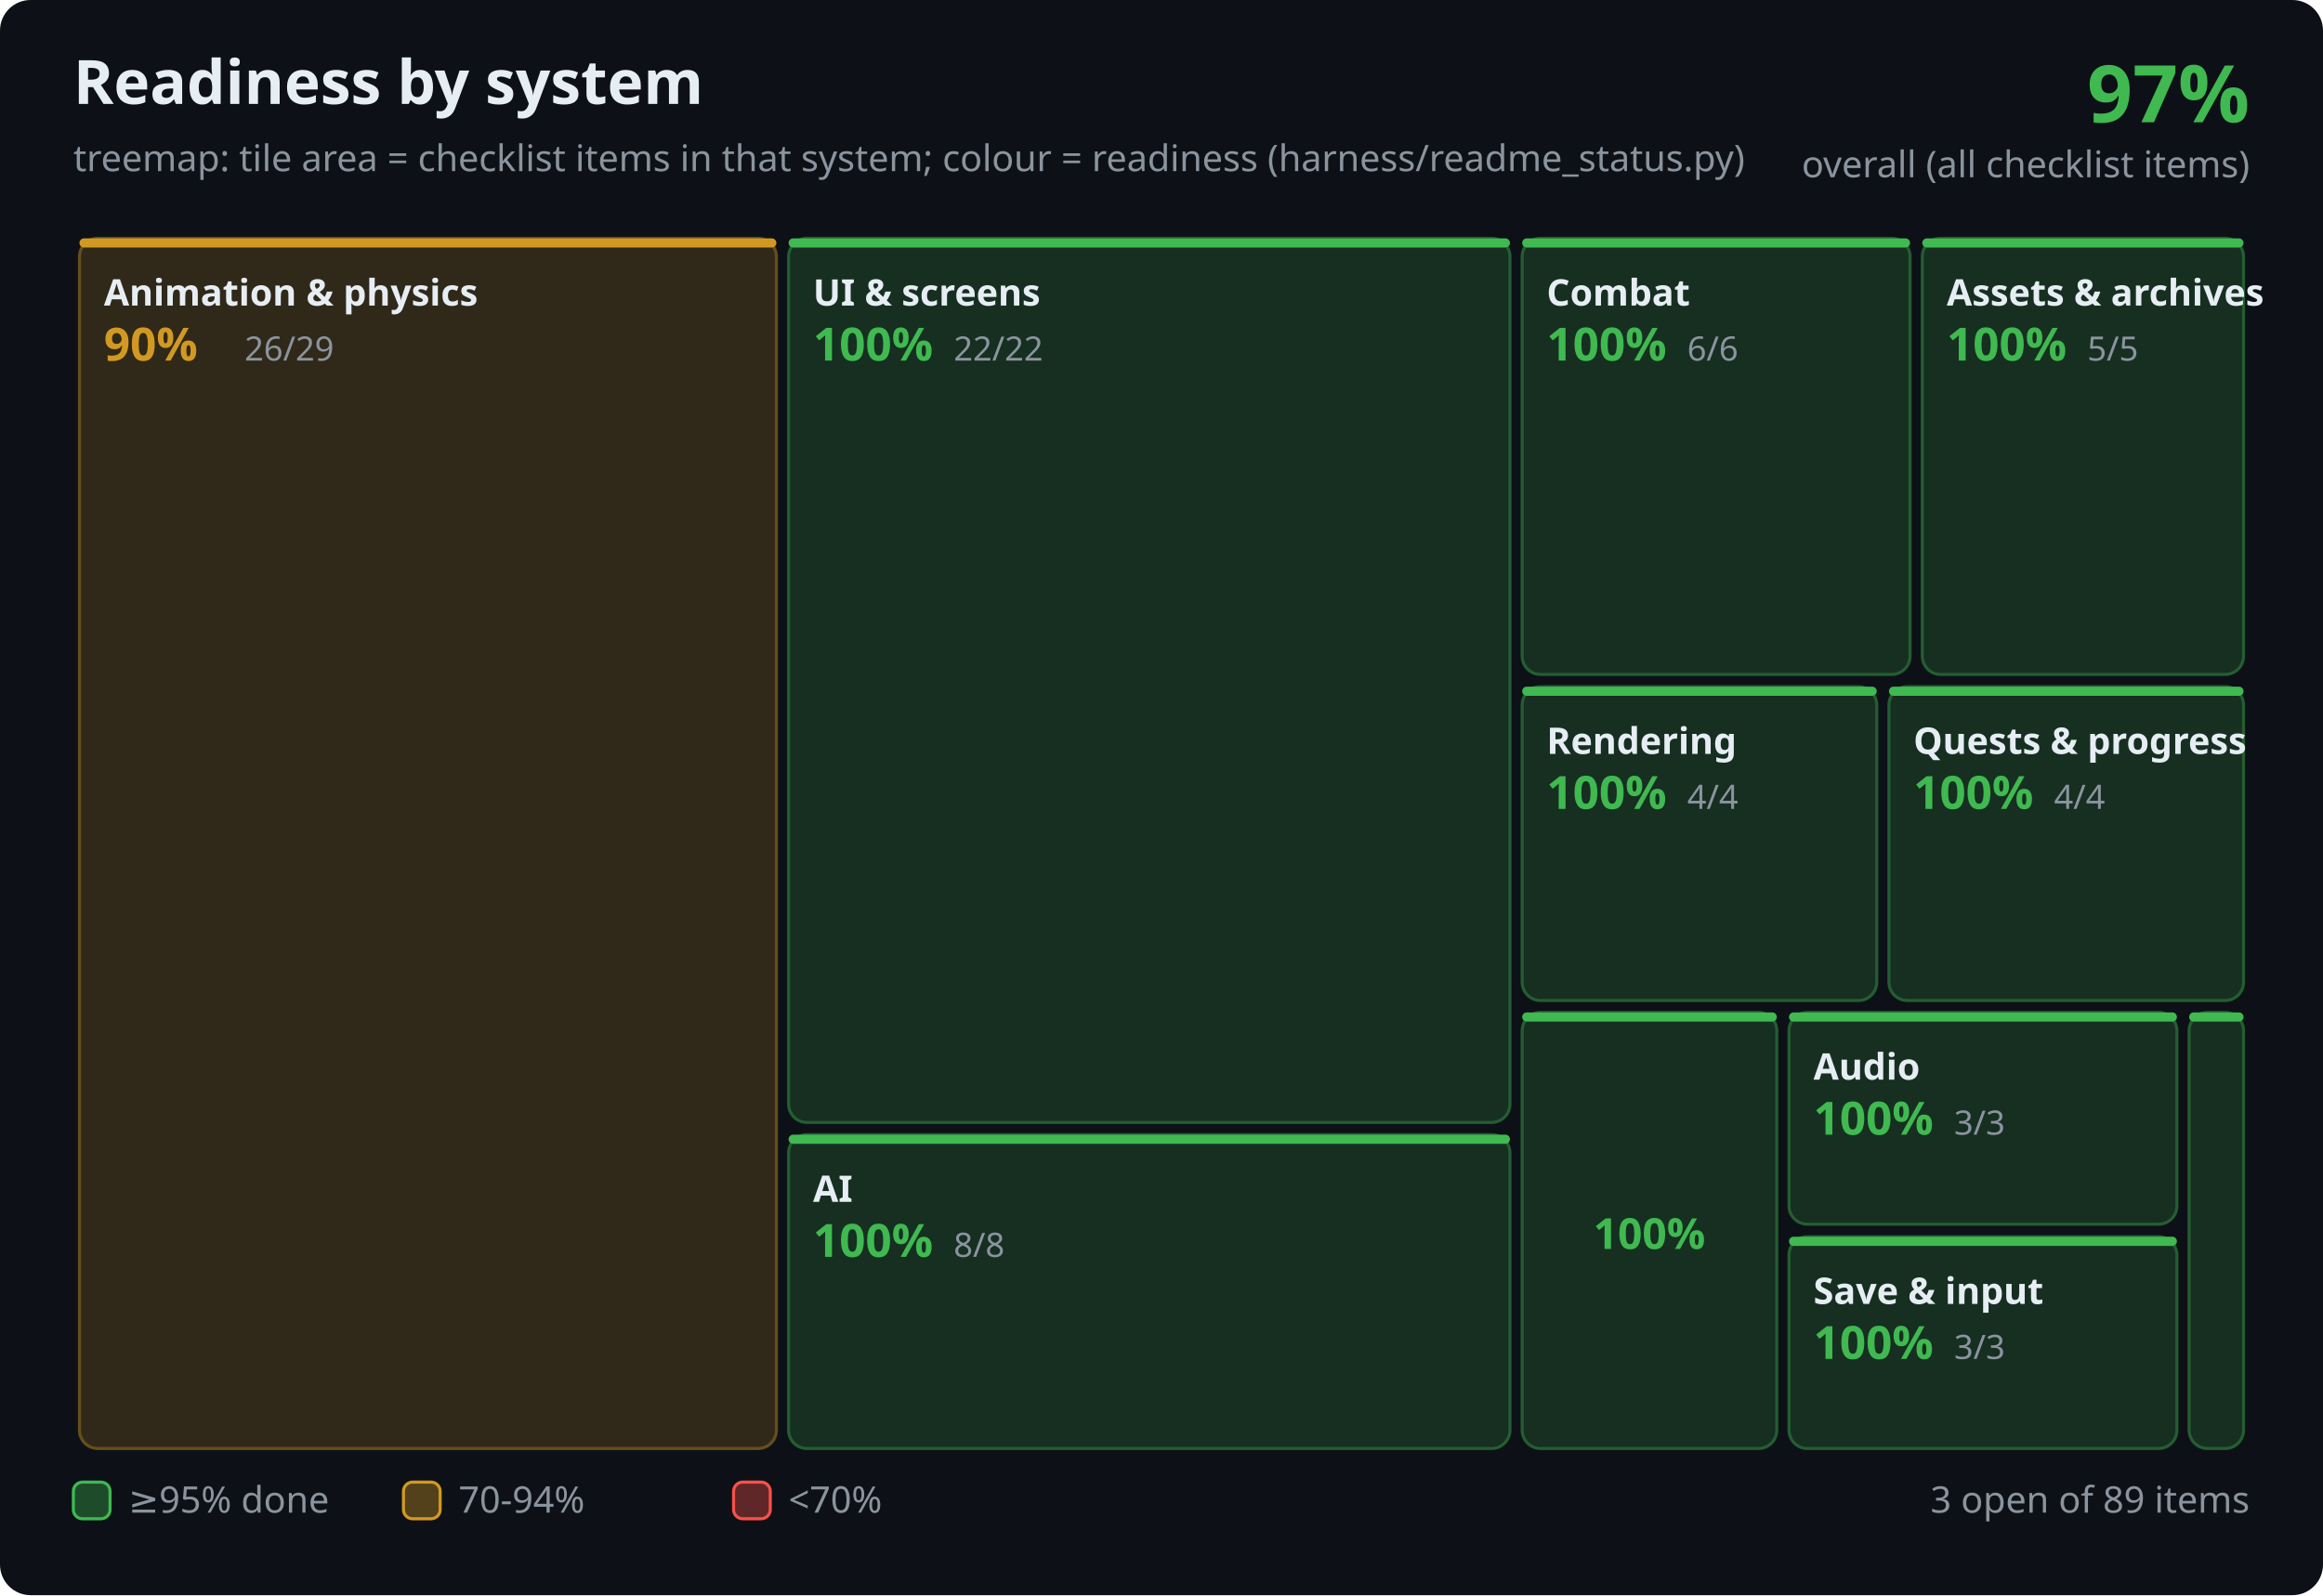
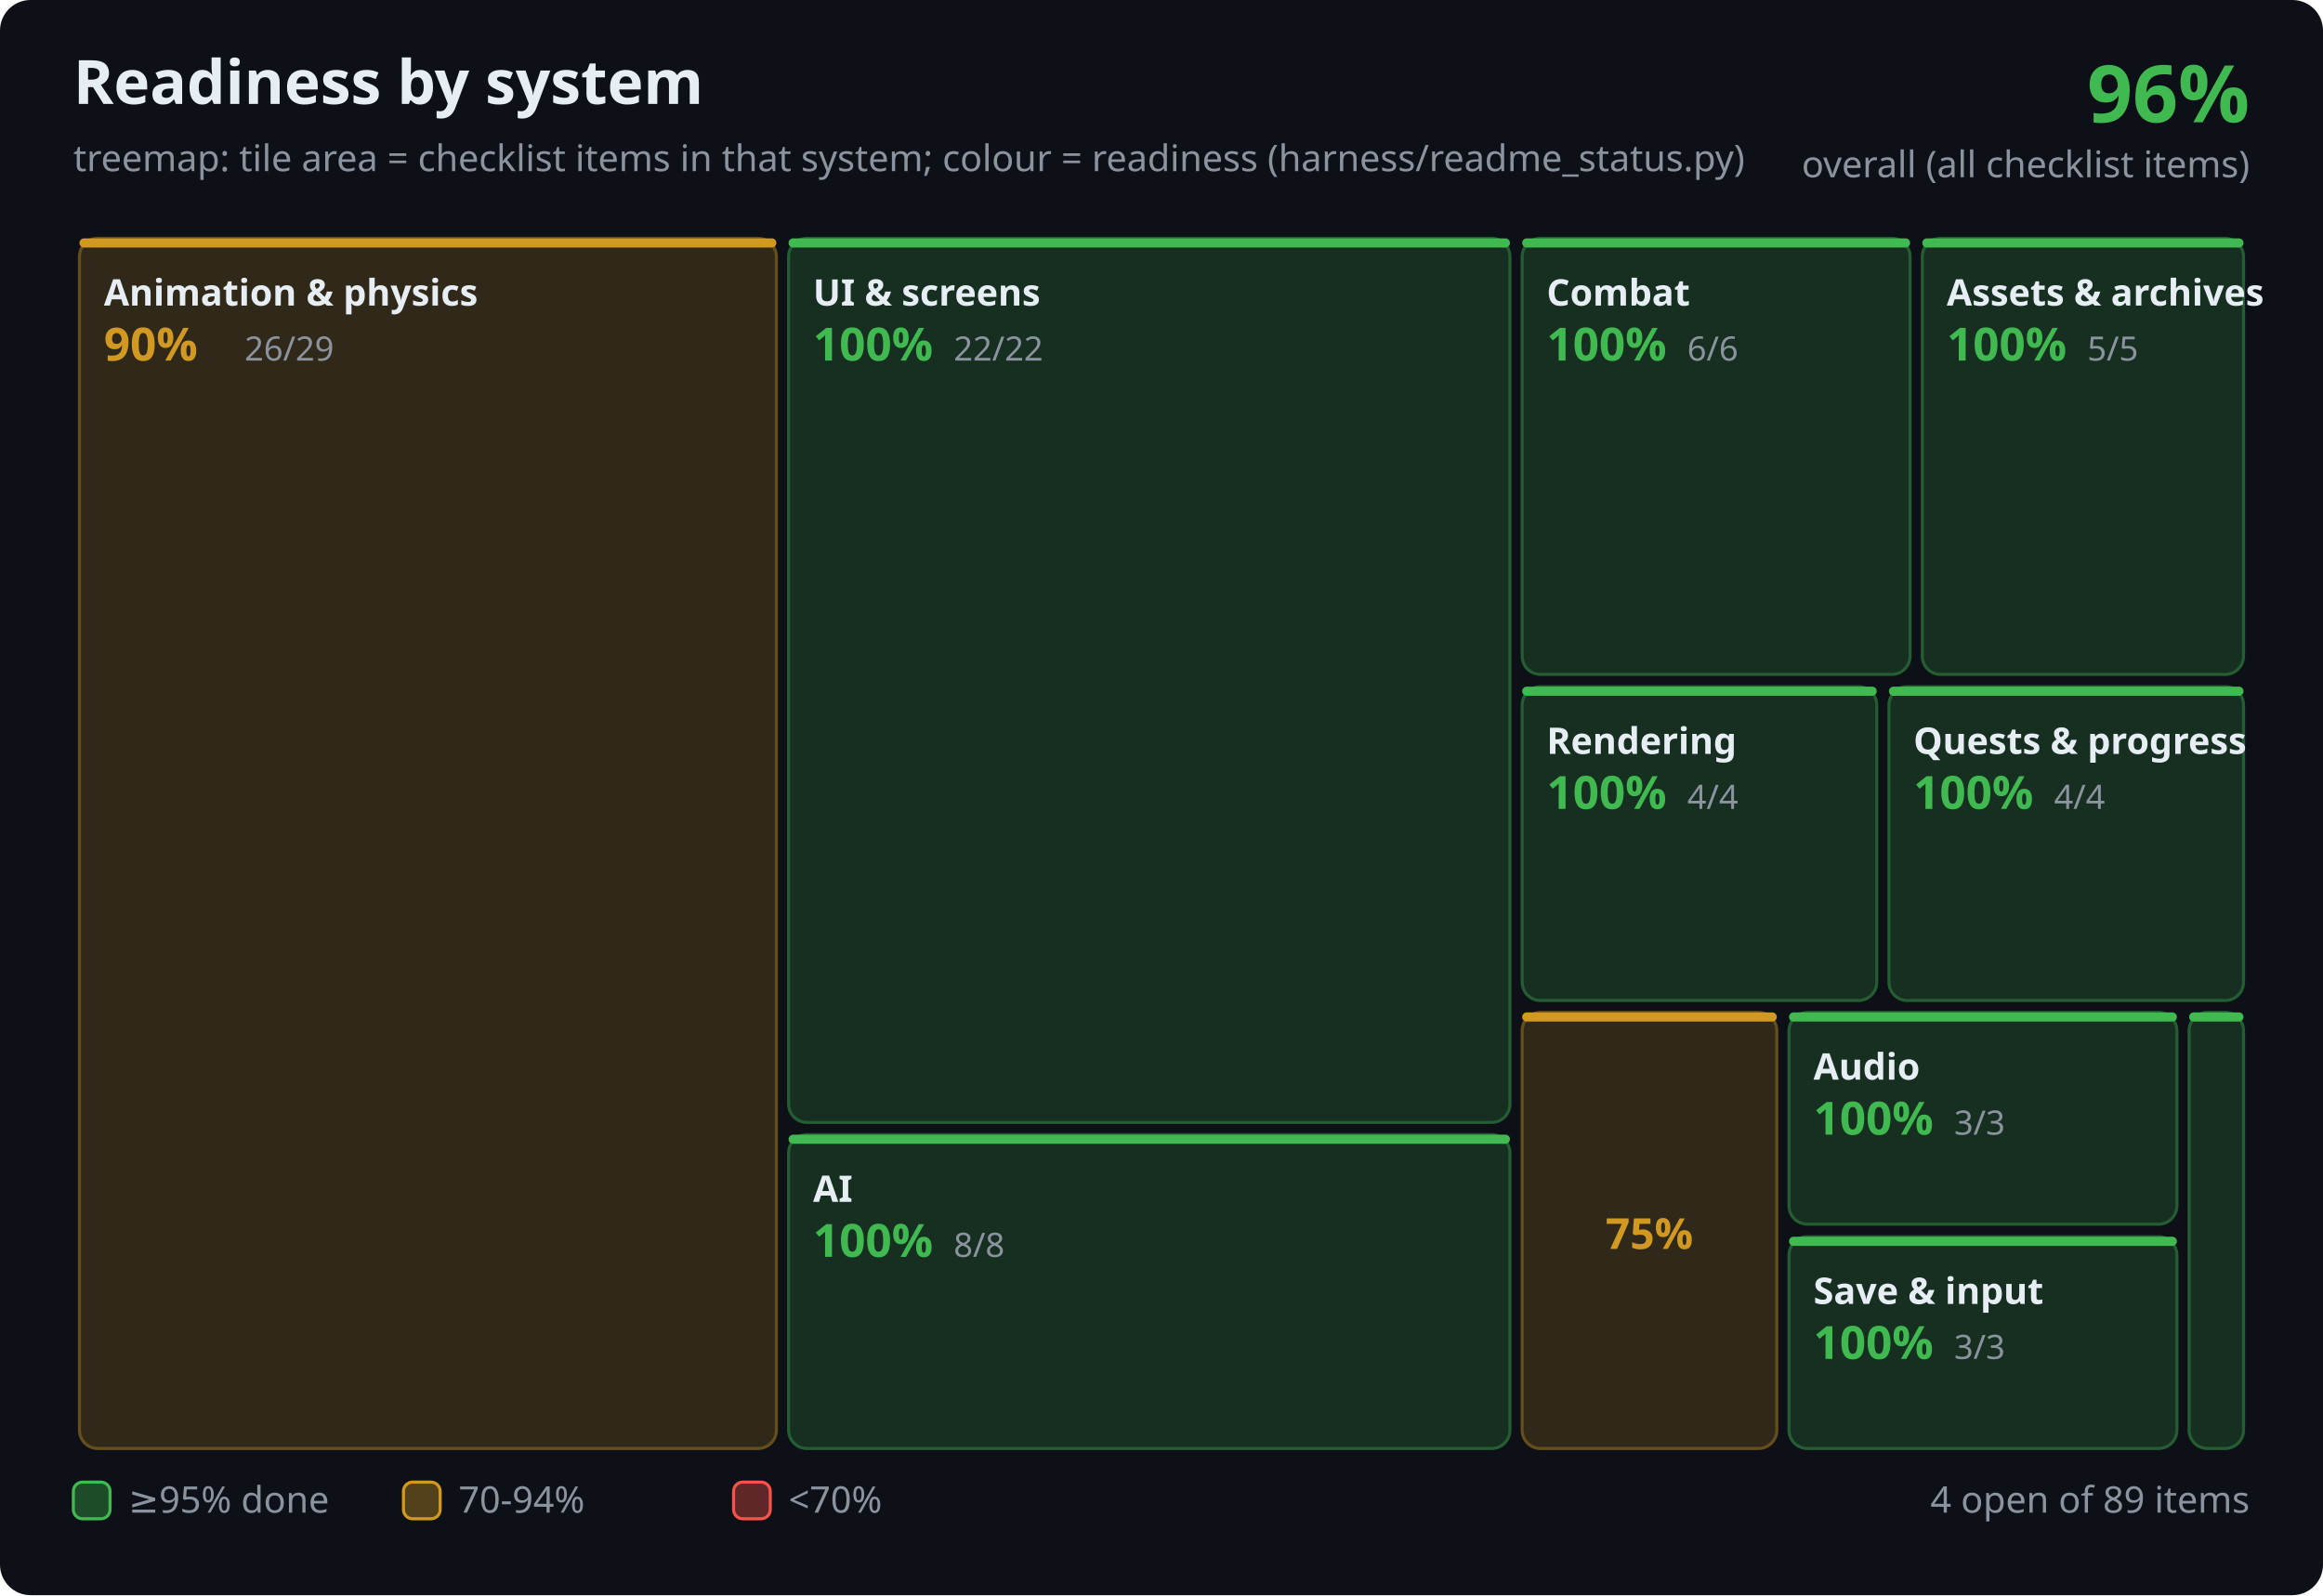
<svg xmlns="http://www.w3.org/2000/svg" width="760" height="522" viewBox="0 0 760 522" font-family="Segoe UI,Ubuntu,sans-serif">
  <rect width="760" height="522" rx="10" fill="#0d1117" />
  <text x="24" y="34" fill="#e6edf3" font-size="20" font-weight="600">Readiness by system</text>
  <text x="24" y="56" fill="#8b949e" font-size="12">treemap: tile area = checklist items in that system; colour = readiness (harness/readme_status.py)</text>
-   <text x="736" y="40" fill="#3fb950" font-size="26" font-weight="700" text-anchor="end">97%</text>
+   <text x="736" y="40" fill="#3fb950" font-size="26" font-weight="700" text-anchor="end">96%</text>
  <text x="736" y="58" fill="#8b949e" font-size="12" text-anchor="end">overall (all checklist items)</text>
  <g>
    <rect x="628.9" y="78.0" width="105.1" height="142.7" rx="6" fill="#162f21" stroke="#245d31" />
    <rect x="628.9" y="78.0" width="105.1" height="3" rx="1.5" fill="#3fb950" />
    <text x="636.9" y="100.0" fill="#e6edf3" font-size="12" font-weight="600">Assets &amp; archives</text>
    <text x="636.9" y="118.0" fill="#3fb950" font-size="15" font-weight="700">100%</text>
    <text x="682.9" y="118.0" fill="#8b949e" font-size="11">5/5</text>
  </g>
  <g>
    <rect x="498.0" y="224.7" width="116.0" height="102.7" rx="6" fill="#162f21" stroke="#245d31" />
    <rect x="498.0" y="224.7" width="116.0" height="3" rx="1.5" fill="#3fb950" />
    <text x="506.0" y="246.7" fill="#e6edf3" font-size="12" font-weight="600">Rendering</text>
    <text x="506.0" y="264.7" fill="#3fb950" font-size="15" font-weight="700">100%</text>
    <text x="552.0" y="264.7" fill="#8b949e" font-size="11">4/4</text>
  </g>
  <g>
    <rect x="26.0" y="78.0" width="228.0" height="396.0" rx="6" fill="#302919" stroke="#664e1c" />
    <rect x="26.0" y="78.0" width="228.0" height="3" rx="1.5" fill="#d29922" />
    <text x="34.0" y="100.0" fill="#e6edf3" font-size="12" font-weight="600">Animation &amp; physics</text>
    <text x="34.0" y="118.0" fill="#d29922" font-size="15" font-weight="700">90%</text>
    <text x="80.0" y="118.0" fill="#8b949e" font-size="11">26/29</text>
  </g>
  <g>
    <rect x="498.0" y="78.0" width="126.9" height="142.7" rx="6" fill="#162f21" stroke="#245d31" />
    <rect x="498.0" y="78.0" width="126.9" height="3" rx="1.5" fill="#3fb950" />
    <text x="506.0" y="100.0" fill="#e6edf3" font-size="12" font-weight="600">Combat</text>
    <text x="506.0" y="118.0" fill="#3fb950" font-size="15" font-weight="700">100%</text>
    <text x="552.0" y="118.0" fill="#8b949e" font-size="11">6/6</text>
  </g>
  <g>
    <rect x="258.0" y="371.3" width="236.0" height="102.7" rx="6" fill="#162f21" stroke="#245d31" />
    <rect x="258.0" y="371.3" width="236.0" height="3" rx="1.5" fill="#3fb950" />
    <text x="266.0" y="393.3" fill="#e6edf3" font-size="12" font-weight="600">AI</text>
    <text x="266.0" y="411.3" fill="#3fb950" font-size="15" font-weight="700">100%</text>
    <text x="312.0" y="411.3" fill="#8b949e" font-size="11">8/8</text>
  </g>
  <g>
    <rect x="258.0" y="78.0" width="236.0" height="289.3" rx="6" fill="#162f21" stroke="#245d31" />
    <rect x="258.0" y="78.0" width="236.0" height="3" rx="1.5" fill="#3fb950" />
    <text x="266.0" y="100.0" fill="#e6edf3" font-size="12" font-weight="600">UI &amp; screens</text>
    <text x="266.0" y="118.0" fill="#3fb950" font-size="15" font-weight="700">100%</text>
    <text x="312.0" y="118.0" fill="#8b949e" font-size="11">22/22</text>
  </g>
  <g>
    <rect x="618.0" y="224.7" width="116.0" height="102.7" rx="6" fill="#162f21" stroke="#245d31" />
    <rect x="618.0" y="224.7" width="116.0" height="3" rx="1.5" fill="#3fb950" />
    <text x="626.0" y="246.7" fill="#e6edf3" font-size="12" font-weight="600">Quests &amp; progress</text>
    <text x="626.0" y="264.7" fill="#3fb950" font-size="15" font-weight="700">100%</text>
    <text x="672.0" y="264.7" fill="#8b949e" font-size="11">4/4</text>
  </g>
  <g>
    <rect x="585.3" y="331.3" width="126.9" height="69.3" rx="6" fill="#162f21" stroke="#245d31" />
    <rect x="585.3" y="331.3" width="126.9" height="3" rx="1.5" fill="#3fb950" />
    <text x="593.3" y="353.3" fill="#e6edf3" font-size="12" font-weight="600">Audio</text>
    <text x="593.3" y="371.3" fill="#3fb950" font-size="15" font-weight="700">100%</text>
    <text x="639.3" y="371.3" fill="#8b949e" font-size="11">3/3</text>
  </g>
  <g>
    <rect x="585.3" y="404.7" width="126.9" height="69.3" rx="6" fill="#162f21" stroke="#245d31" />
    <rect x="585.3" y="404.7" width="126.9" height="3" rx="1.5" fill="#3fb950" />
    <text x="593.3" y="426.7" fill="#e6edf3" font-size="12" font-weight="600">Save &amp; input</text>
    <text x="593.3" y="444.7" fill="#3fb950" font-size="15" font-weight="700">100%</text>
    <text x="639.3" y="444.7" fill="#8b949e" font-size="11">3/3</text>
  </g>
  <g>
    <rect x="716.2" y="331.3" width="17.8" height="142.7" rx="6" fill="#162f21" stroke="#245d31" />
    <rect x="716.2" y="331.3" width="17.8" height="3" rx="1.5" fill="#3fb950" />
  </g>
  <g>
-     <rect x="498.0" y="331.3" width="83.3" height="142.7" rx="6" fill="#162f21" stroke="#245d31" />
-     <rect x="498.0" y="331.3" width="83.3" height="3" rx="1.5" fill="#3fb950" />
-     <text x="539.6" y="408.7" fill="#3fb950" font-size="14" font-weight="700" text-anchor="middle">100%</text>
+     <rect x="498.0" y="331.3" width="83.3" height="142.7" rx="6" fill="#302919" stroke="#664e1c" />
+     <rect x="498.0" y="331.3" width="83.3" height="3" rx="1.5" fill="#d29922" />
+     <text x="539.6" y="408.7" fill="#d29922" font-size="14" font-weight="700" text-anchor="middle">75%</text>
  </g>
  <rect x="24" y="485" width="12" height="12" rx="3" fill="#1e4c2b" stroke="#3fb950" />
  <text x="42" y="495" fill="#8b949e" font-size="12">≥95% done</text>
  <rect x="132" y="485" width="12" height="12" rx="3" fill="#52411b" stroke="#d29922" />
  <text x="150" y="495" fill="#8b949e" font-size="12">70-94%</text>
  <rect x="240" y="485" width="12" height="12" rx="3" fill="#5f2728" stroke="#f85149" />
  <text x="258" y="495" fill="#8b949e" font-size="12">&lt;70%</text>
-   <text x="736" y="495" fill="#8b949e" font-size="12" text-anchor="end">3 open of 89 items</text>
+   <text x="736" y="495" fill="#8b949e" font-size="12" text-anchor="end">4 open of 89 items</text>
</svg>
